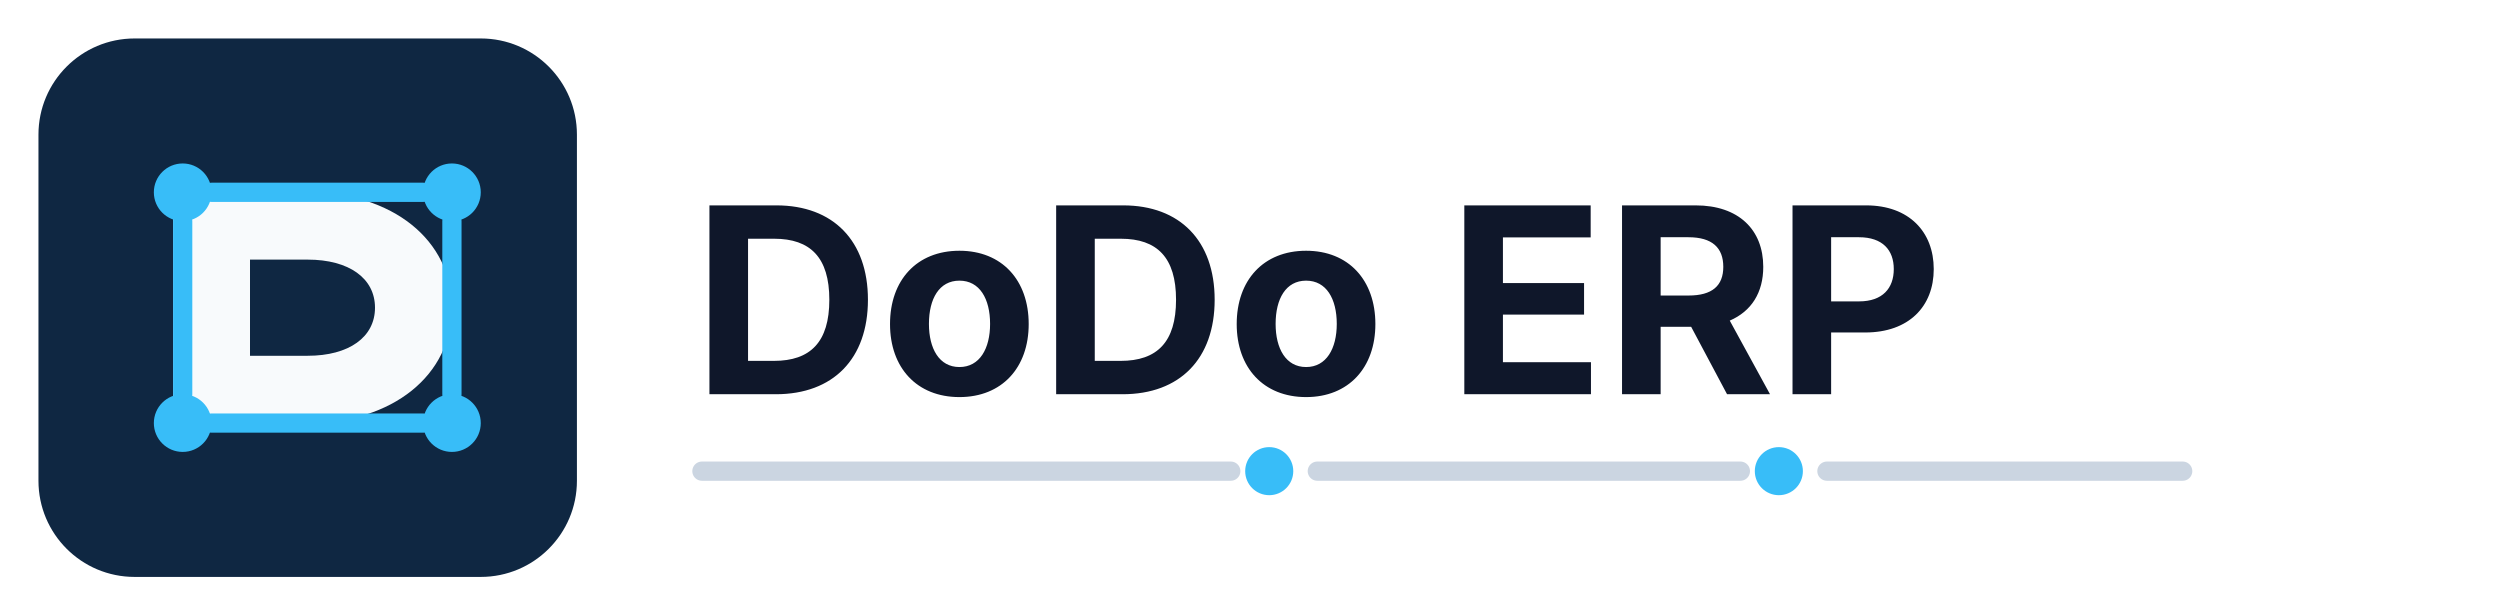
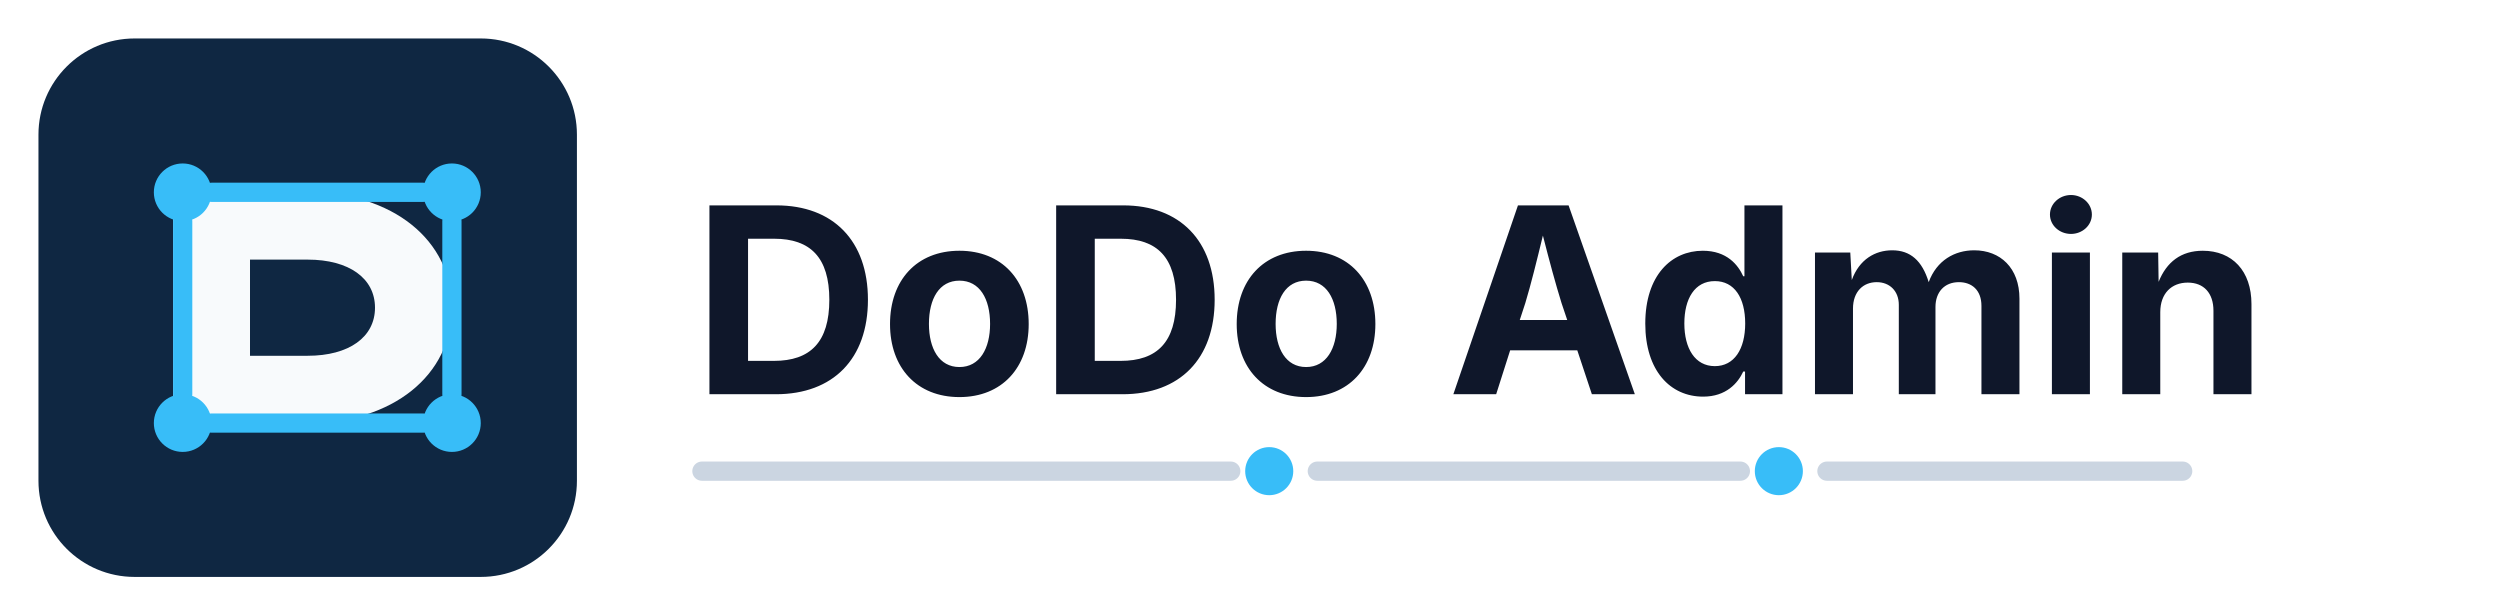
- <svg xmlns="http://www.w3.org/2000/svg" width="260" height="64" viewBox="0 0 260 64" fill="none" role="img" aria-label="DoDo ERP">
+ <svg xmlns="http://www.w3.org/2000/svg" width="260" height="64" viewBox="0 0 260 64" fill="none" role="img" aria-label="DoDo Admin">
  <rect x="4" y="4" width="56" height="56" rx="10" fill="#0F2742" />
  <path d="M18 20H32C40.837 20 47 24.992 47 32C47 39.008 40.837 44 32 44H18V20ZM26 27V37H32C36.303 37 39 35.056 39 32C39 28.944 36.303 27 32 27H26Z" fill="#F8FAFC" />
  <circle cx="19" cy="20" r="3" fill="#38BDF8" />
  <circle cx="47" cy="20" r="3" fill="#38BDF8" />
  <circle cx="47" cy="44" r="3" fill="#38BDF8" />
  <circle cx="19" cy="44" r="3" fill="#38BDF8" />
  <path d="M22 20H44M47 23V41M22 44H44M19 23V41" stroke="#38BDF8" stroke-width="2" stroke-linecap="round" />
-   <text x="72" y="41" fill="#0F172A" font-family="Inter, Segoe UI, Arial, sans-serif" font-size="27" font-weight="750">DoDo ERP</text>
+   <text x="72" y="41" fill="#0F172A" font-family="Inter, Segoe UI, Arial, sans-serif" font-size="27" font-weight="750">DoDo Admin</text>
  <path d="M73 49H128M137 49H181M190 49H227" stroke="#CBD5E1" stroke-width="2" stroke-linecap="round" />
  <circle cx="132" cy="49" r="2.5" fill="#38BDF8" />
  <circle cx="185" cy="49" r="2.5" fill="#38BDF8" />
</svg>
